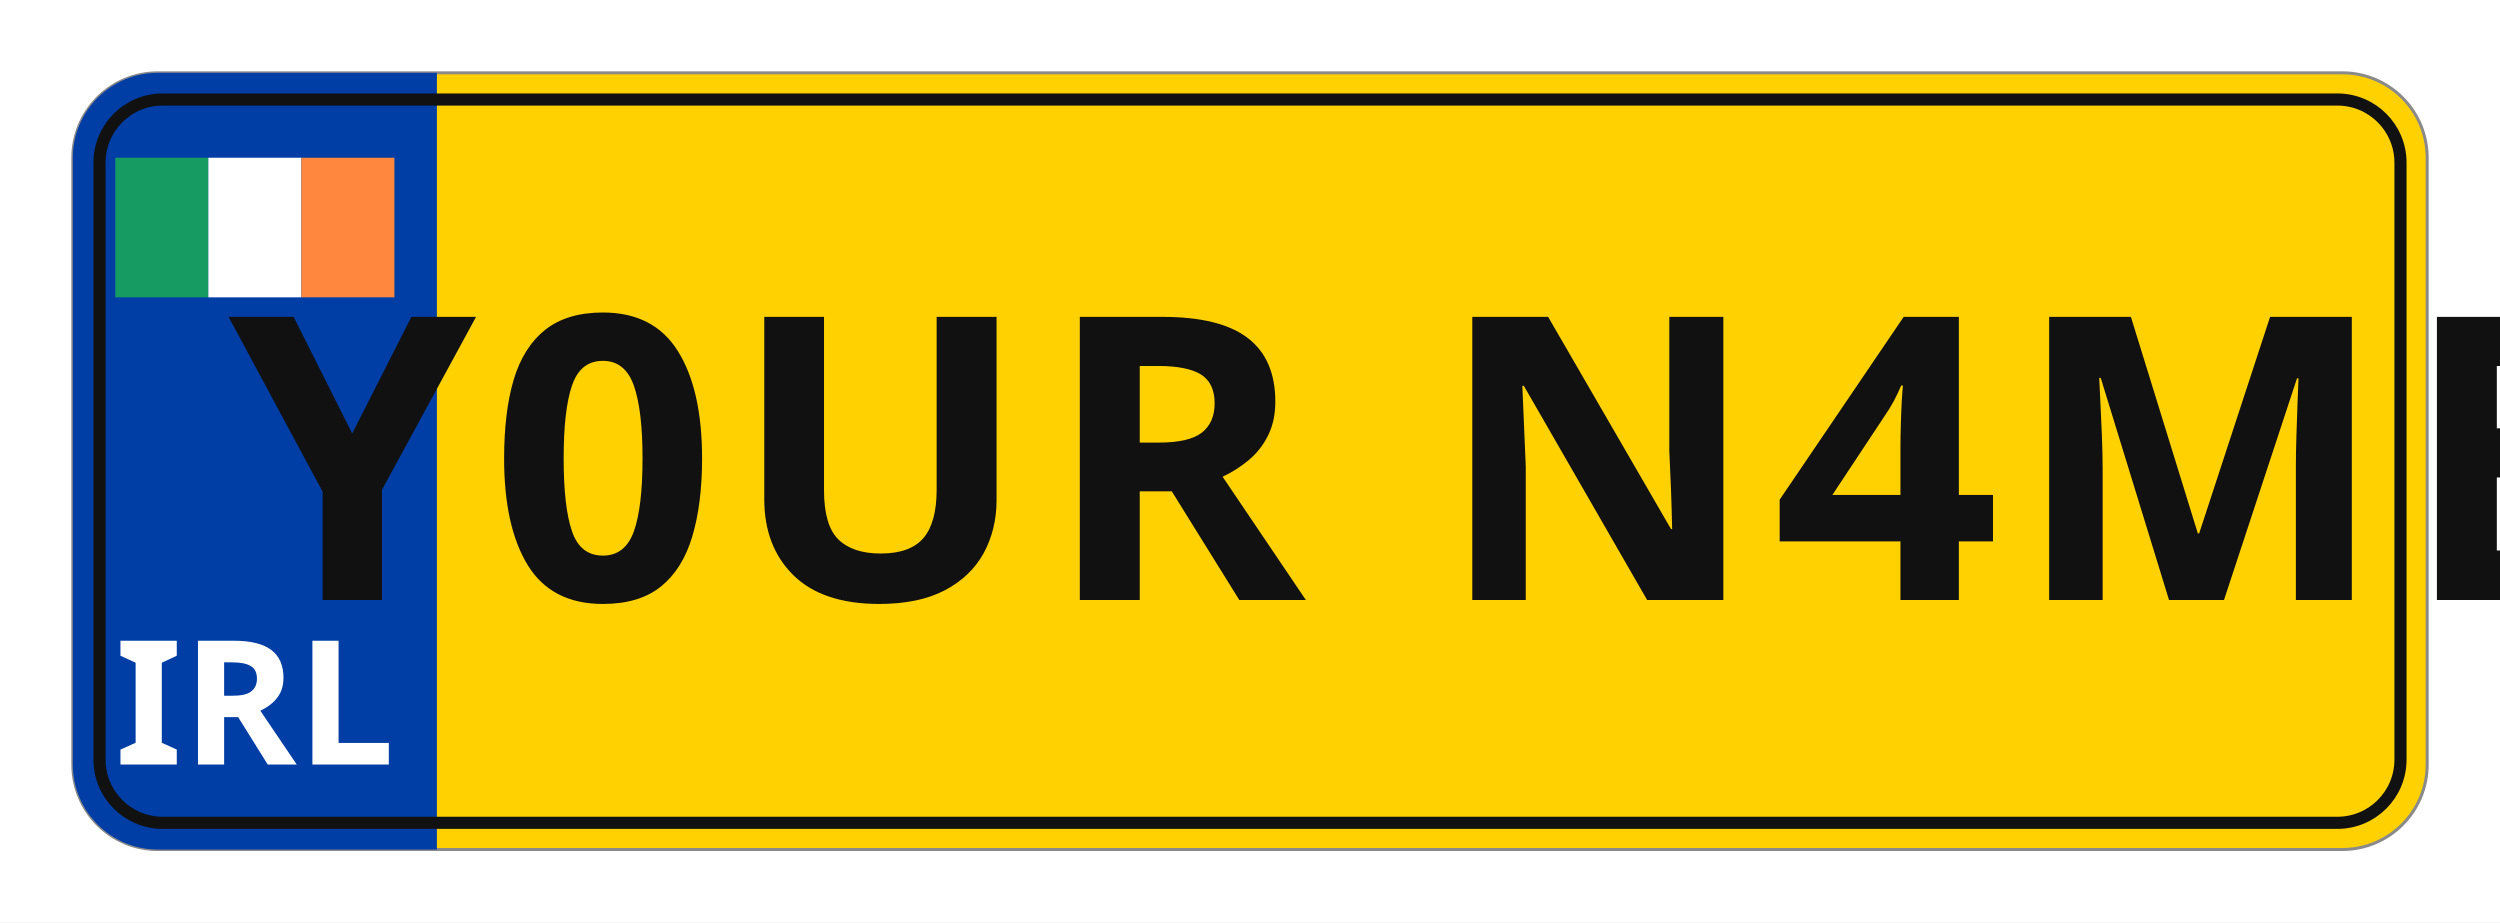
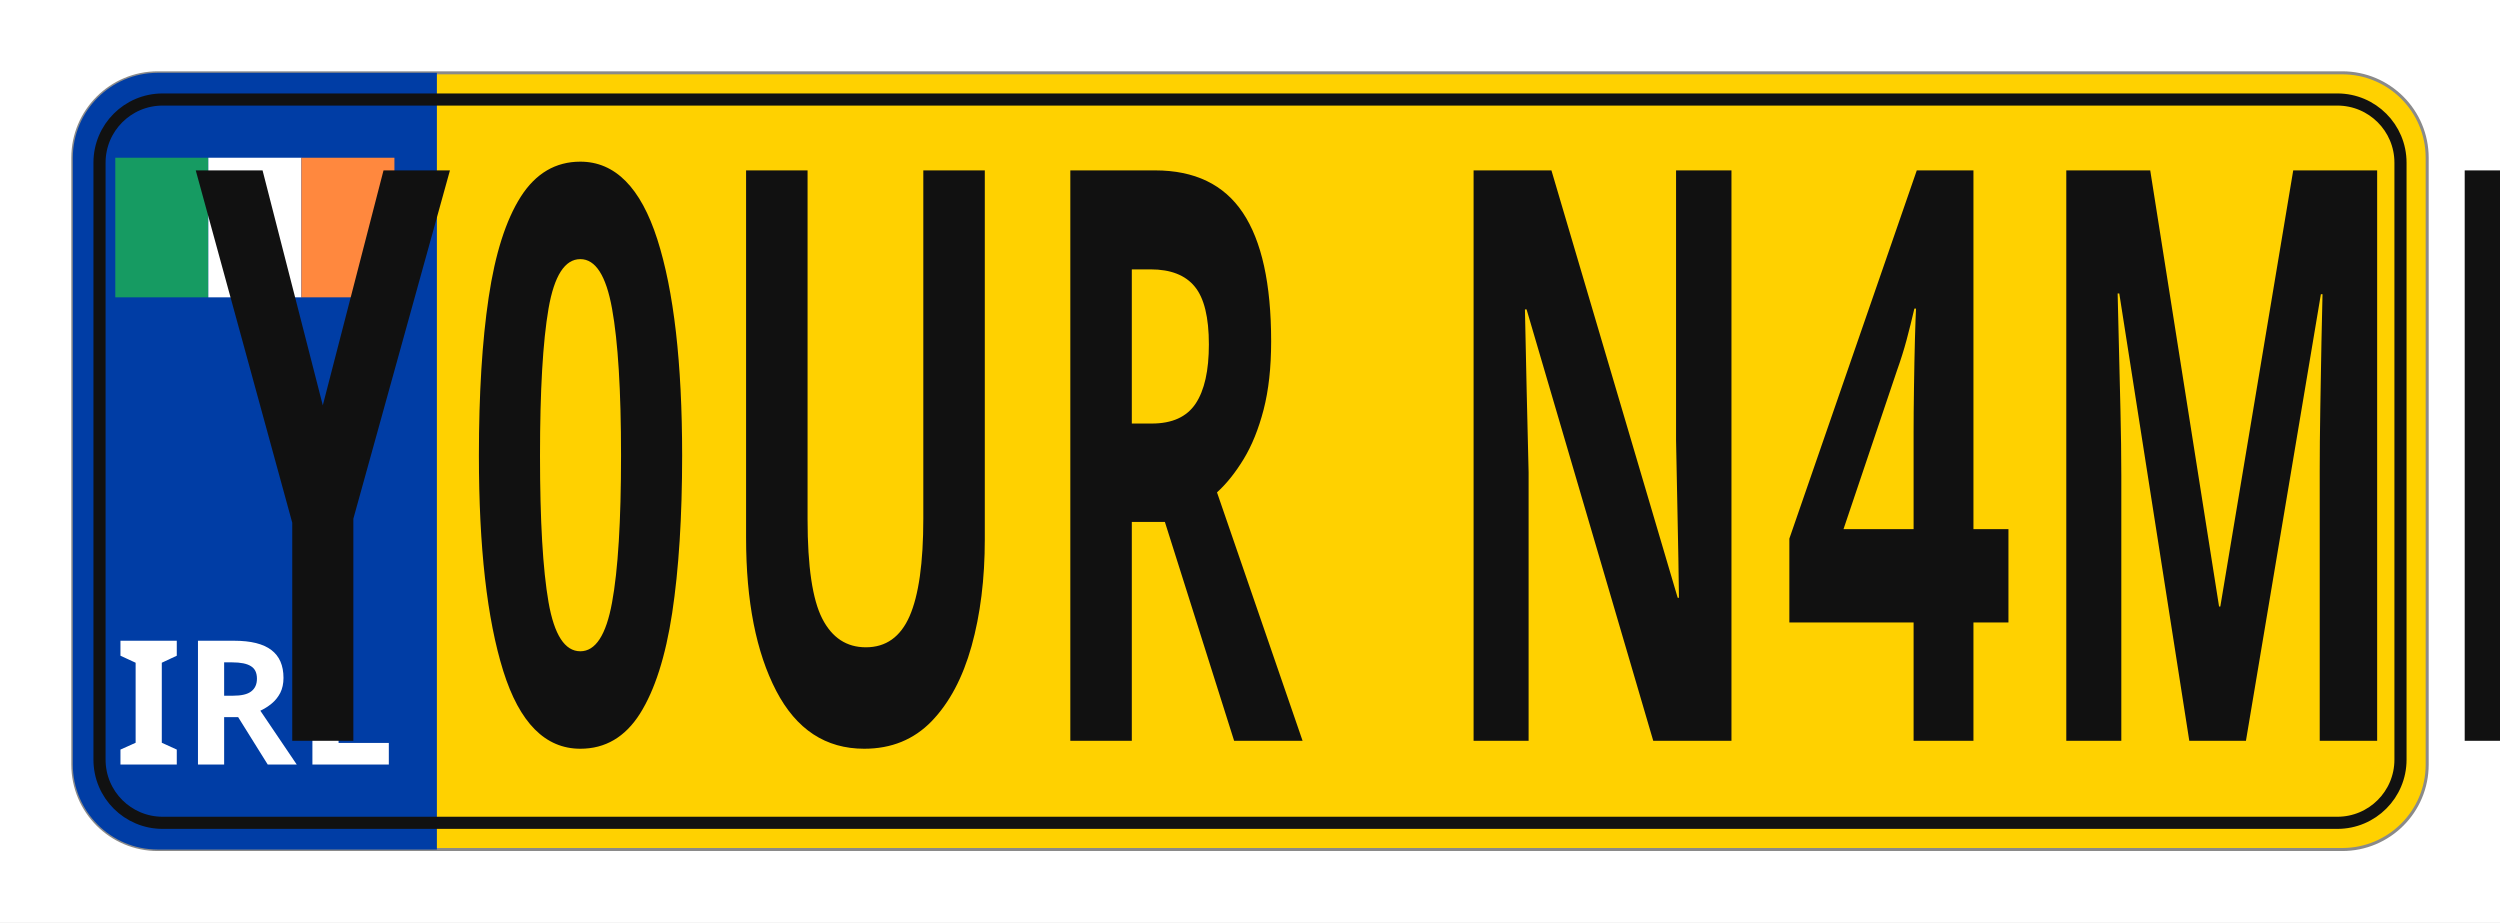
<svg xmlns="http://www.w3.org/2000/svg" width="206mm" height="76mm" viewBox="0 0 206 76">
  <g id="Background">
    <rect width="206.0" height="76.0" fill="#FFFFFF" />
  </g>
  <g id="plate">
    <clipPath id="platec">
      <rect x="6.000" y="6.000" width="194.0" height="64.0" rx="7" />
    </clipPath>
    <rect x="6.000" y="6.000" width="194.0" height="64.0" rx="7" fill="#FFD100" stroke="#8A8A8A" stroke-width="0.25" />
    <g clip-path="url(#platec)">
      <rect x="6.000" y="6.000" width="30.0" height="64.0" fill="#003DA5" />
    </g>
    <svg x="9.500" y="13.000" width="23.000" height="11.500" viewBox="0 0 3 1.5">
      <rect width="1" height="1.5" fill="#169B62" />
      <rect x="1" width="1" height="1.5" fill="#FFFFFF" />
      <rect x="2" width="1" height="1.5" fill="#FF883E" />
    </svg>
    <text x="21.000" y="63.000" font-family="Barlow Condensed" font-weight="700" font-size="14.286" fill="#FFFFFF" text-anchor="middle">IRL</text>
-     <text id="Plate text" data-field="Your plate text" x="117.500" y="49.435" font-family="Barlow Condensed" font-weight="700" font-size="32.671" letter-spacing="1.143" fill="#111111" text-anchor="middle" xml:space="preserve">Y0UR N4ME</text>
+     <text id="Plate text" data-field="Your plate text" font-family="Barlow Condensed" font-weight="700" font-size="65.829" letter-spacing="2.304" fill="#111111" text-anchor="middle" xml:space="preserve" transform="translate(117.500 61.040) scale(0.5099 1)" x="0" y="0">Y0UR N4ME</text>
    <rect x="8.200" y="8.200" width="189.600" height="59.600" rx="5.2" fill="none" stroke="#111111" stroke-width="1.0" />
  </g>
  <g id="Guides" style="display:none" fill="none" stroke-width="0.2">
    <rect x="3.0" y="3.0" width="200.0" height="70.0" stroke="#00AEEF" stroke-dasharray="2,1" />
    <rect x="6.0" y="6.0" width="194.0" height="64.0" stroke="#EC008C" stroke-dasharray="1,1" />
  </g>
</svg>
